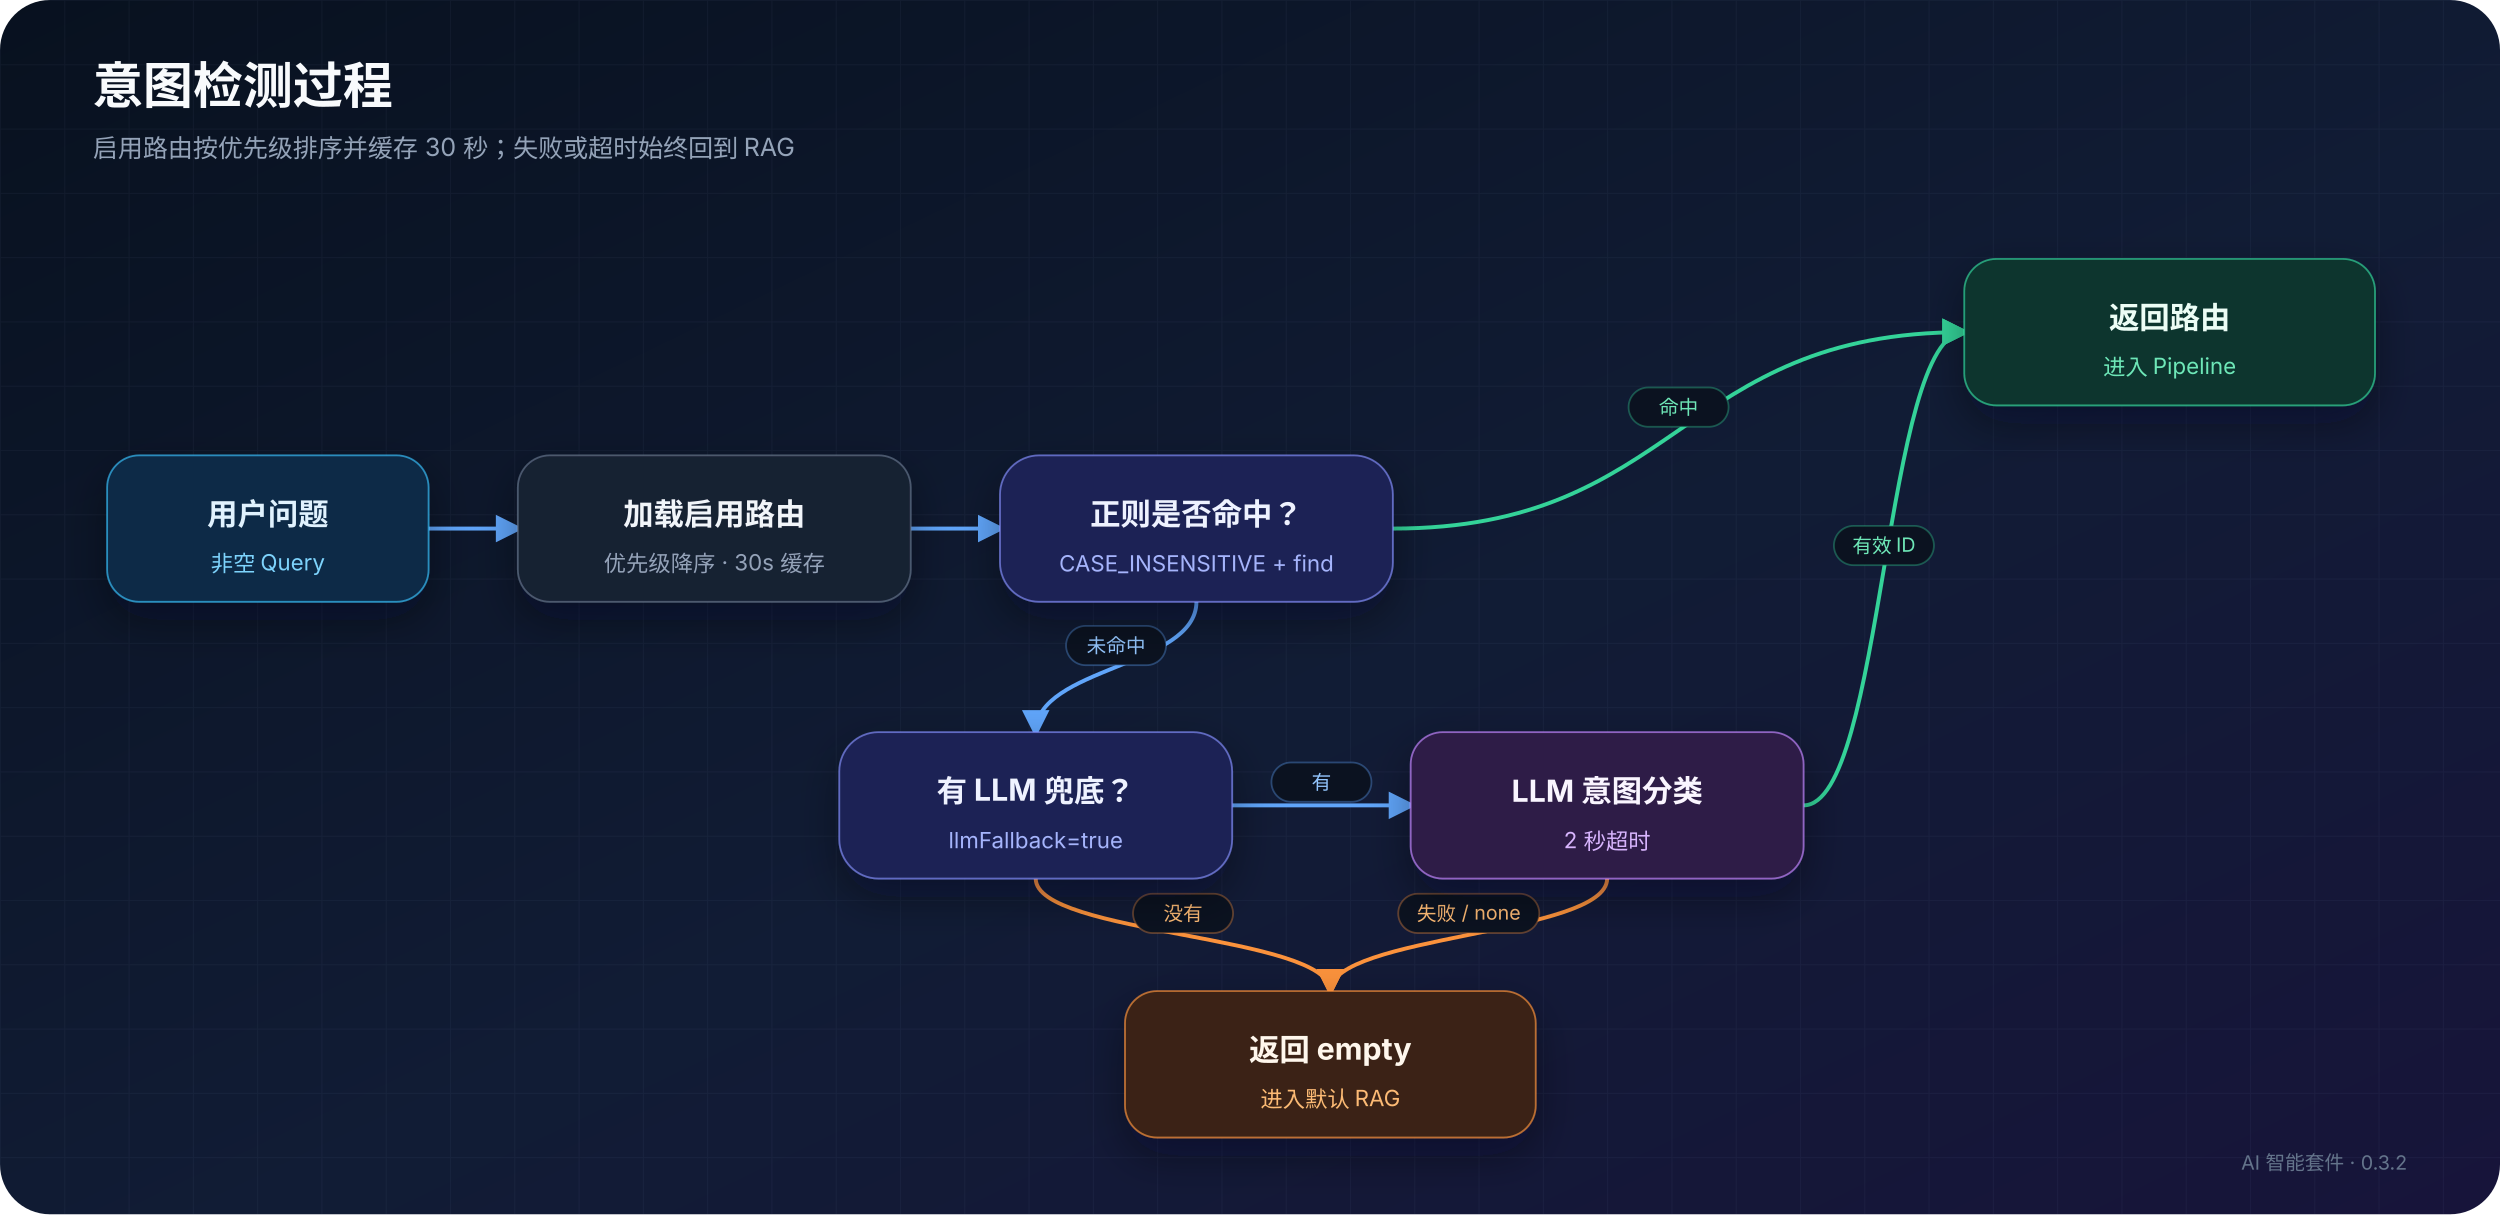
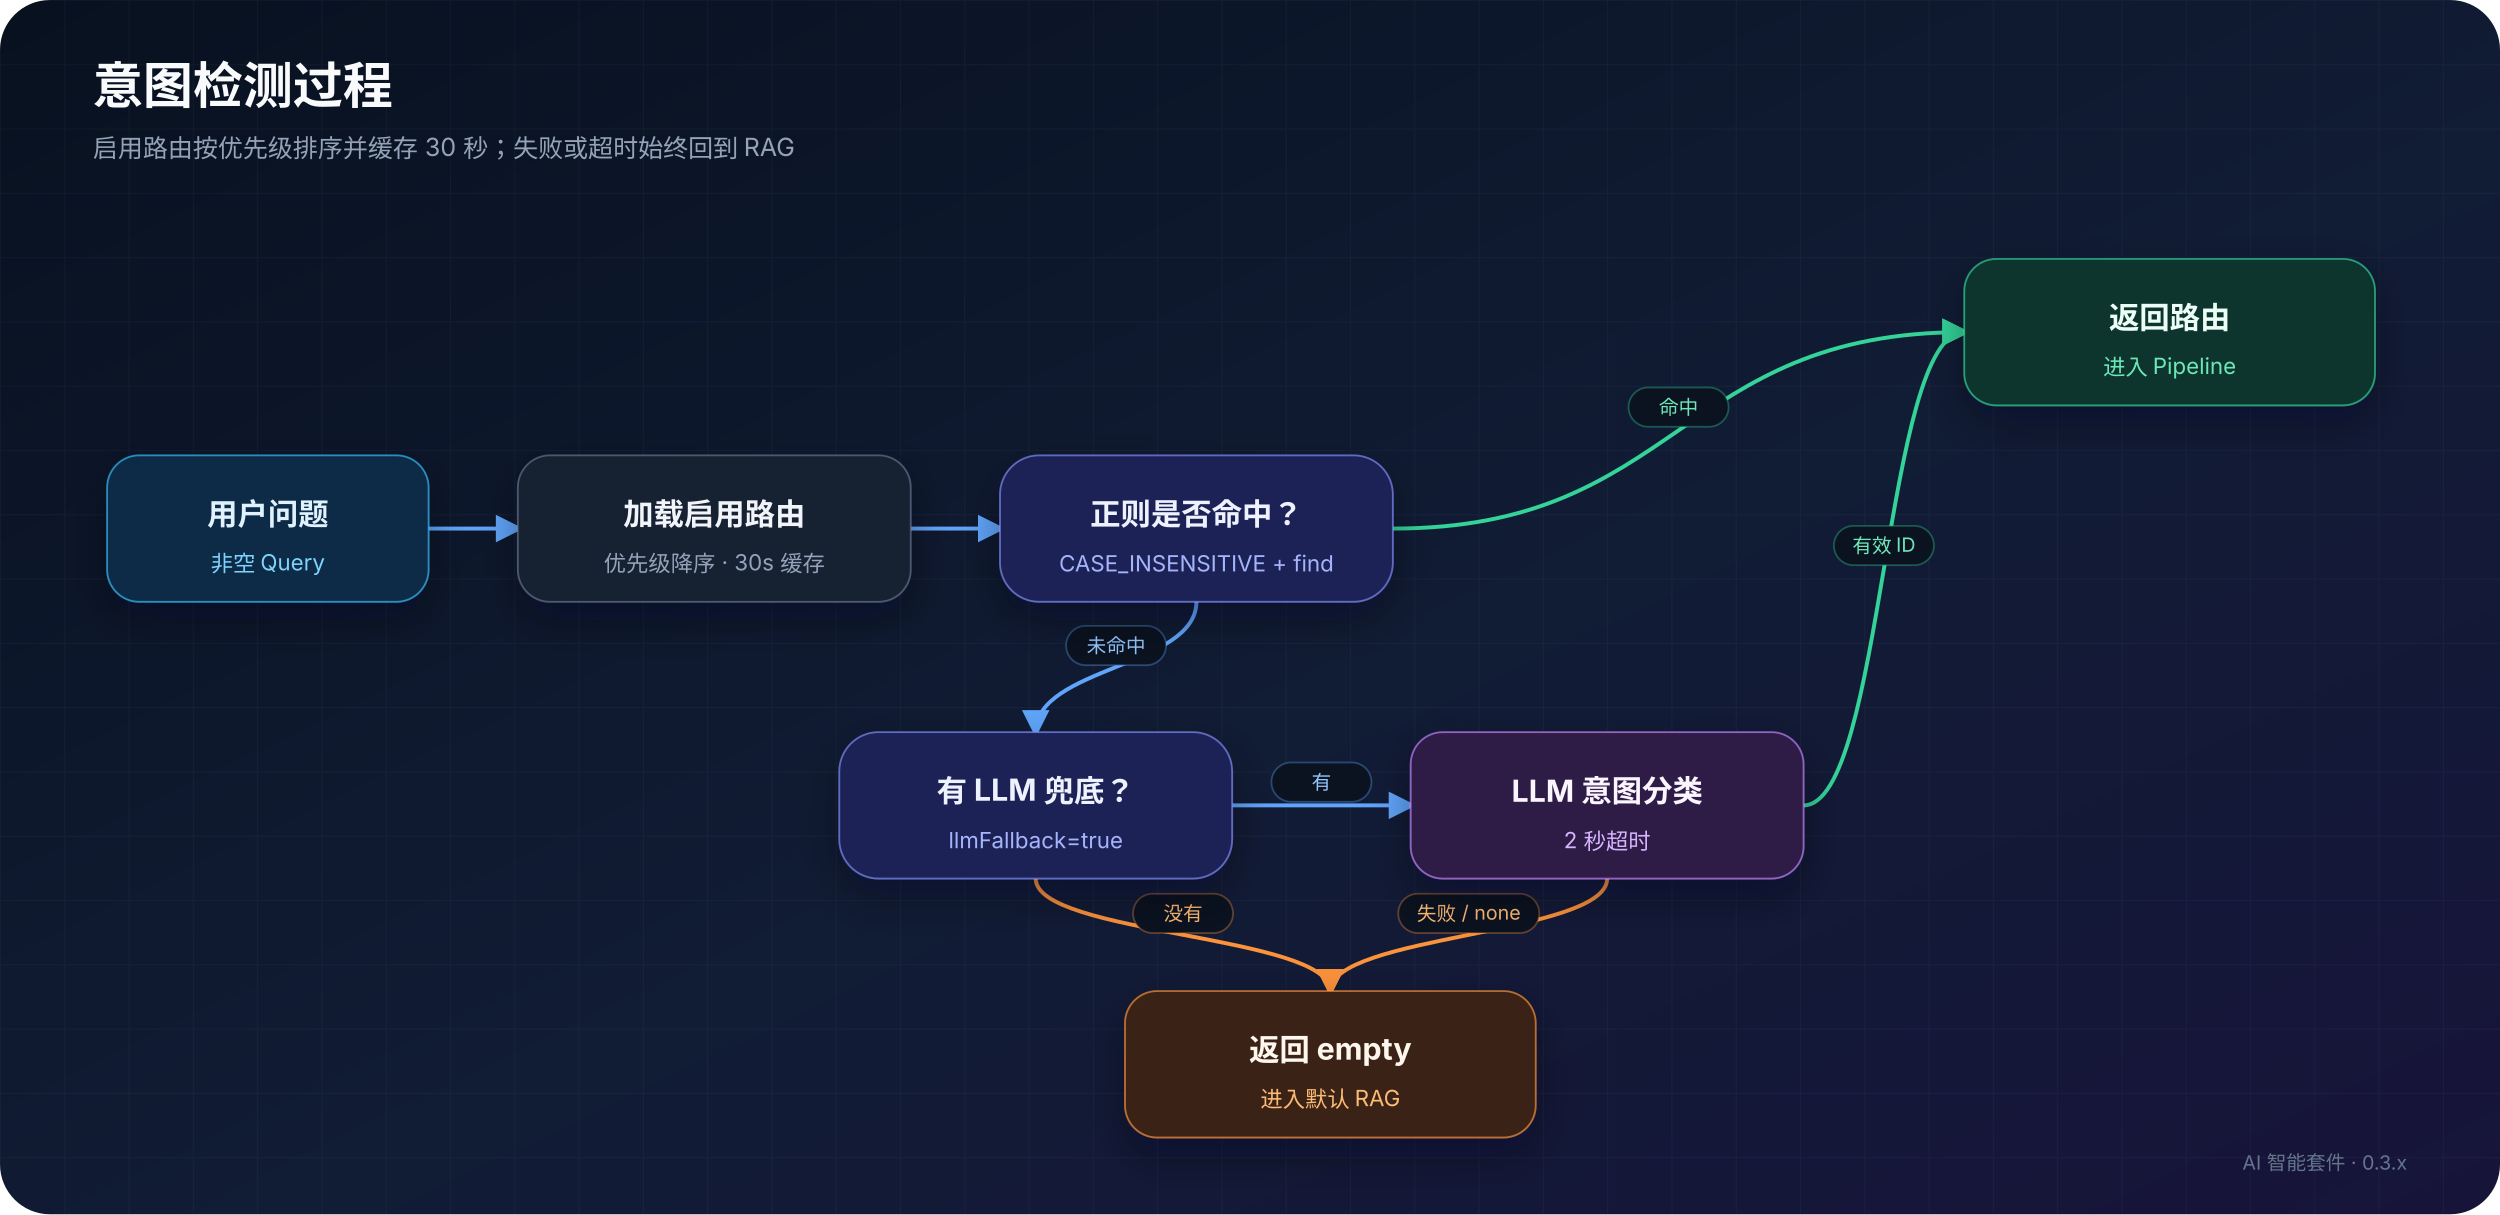
<svg xmlns="http://www.w3.org/2000/svg" width="1400" height="680" viewBox="0 0 1400 680" fill="none" role="img" aria-labelledby="diagram-title diagram-desc" preserveAspectRatio="xMidYMid meet">
  <defs>
    <linearGradient id="bg" x1="0" y1="0" x2="1" y2="1">
      <stop stop-color="#08111F" />
      <stop offset=".55" stop-color="#111C35" />
      <stop offset="1" stop-color="#17143A" />
    </linearGradient>
    <pattern id="grid" width="36" height="36" patternUnits="userSpaceOnUse">
      <path d="M36 0H0V36" fill="none" stroke="#C7D2FE" stroke-opacity=".045" />
    </pattern>
    <filter id="shadow" x="-25%" y="-30%" width="150%" height="170%">
      <feDropShadow dx="0" dy="10" stdDeviation="12" flood-color="#020617" flood-opacity=".38" />
    </filter>
    <marker id="arrow" viewBox="0 0 10 10" refX="8" refY="5" markerWidth="7" markerHeight="7" orient="auto">
      <path d="M0 0L10 5L0 10Z" fill="#60A5FA" />
    </marker>
    <marker id="arrowGreen" viewBox="0 0 10 10" refX="8" refY="5" markerWidth="7" markerHeight="7" orient="auto">
      <path d="M0 0L10 5L0 10Z" fill="#34D399" />
    </marker>
    <marker id="arrowOrange" viewBox="0 0 10 10" refX="8" refY="5" markerWidth="7" markerHeight="7" orient="auto">
      <path d="M0 0L10 5L0 10Z" fill="#FB923C" />
    </marker>
  </defs>
  <rect width="1400" height="680" rx="28" fill="url(#bg)" />
  <rect width="1400" height="680" rx="28" fill="url(#grid)" />
  <text x="52" y="58" fill="#F8FAFC" font-family="Inter, PingFang SC, Microsoft YaHei, sans-serif" font-size="28" font-weight="760">意图检测过程</text>
  <text x="52" y="88" fill="#94A3B8" font-family="Inter, PingFang SC, Microsoft YaHei, sans-serif" font-size="14">启用路由按优先级排序并缓存 30 秒；失败或超时始终回到 RAG</text>
  <path d="M240 296 C265 296,265 296,290 296" stroke="#60A5FA" stroke-width="2.2" fill="none" marker-end="url(#arrow)" />
  <path d="M510 296 C535 296,535 296,560 296" stroke="#60A5FA" stroke-width="2.2" fill="none" marker-end="url(#arrow)" />
  <path d="M780 296 C940 296,940 186,1100 186" stroke="#34D399" stroke-width="2.2" fill="none" marker-end="url(#arrowGreen)" />
  <rect x="912" y="217" width="56" height="22" rx="11" fill="#0B1220" stroke="#34D399" stroke-opacity=".35" />
  <text x="940" y="232" text-anchor="middle" fill="#6EE7B7" font-family="Inter, PingFang SC, sans-serif" font-size="11">命中</text>
  <path d="M670 337 C670 373.5,580 373.5,580 410" stroke="#60A5FA" stroke-width="2.2" fill="none" marker-end="url(#arrow)" />
  <rect x="597" y="350.5" width="56" height="22" rx="11" fill="#0B1220" stroke="#60A5FA" stroke-opacity=".35" />
  <text x="625" y="365.5" text-anchor="middle" fill="#93C5FD" font-family="Inter, PingFang SC, sans-serif" font-size="11">未命中</text>
  <path d="M690 451 C740 451,740 451,790 451" stroke="#60A5FA" stroke-width="2.2" fill="none" marker-end="url(#arrow)" />
  <rect x="712" y="427" width="56" height="22" rx="11" fill="#0B1220" stroke="#60A5FA" stroke-opacity=".35" />
  <text x="740" y="442" text-anchor="middle" fill="#93C5FD" font-family="Inter, PingFang SC, sans-serif" font-size="11">有</text>
  <path d="M580 492 C580 523.5,745 523.5,745 555" stroke="#FB923C" stroke-width="2.2" fill="none" marker-end="url(#arrowOrange)" />
  <rect x="634.5" y="500.5" width="56" height="22" rx="11" fill="#0B1220" stroke="#FB923C" stroke-opacity=".35" />
  <text x="662.5" y="515.5" text-anchor="middle" fill="#FDBA74" font-family="Inter, PingFang SC, sans-serif" font-size="11">没有</text>
  <path d="M1010 451 C1055 451,1055 186,1100 186" stroke="#34D399" stroke-width="2.2" fill="none" marker-end="url(#arrowGreen)" />
  <rect x="1027" y="294.5" width="56" height="22" rx="11" fill="#0B1220" stroke="#34D399" stroke-opacity=".35" />
  <text x="1055" y="309.5" text-anchor="middle" fill="#6EE7B7" font-family="Inter, PingFang SC, sans-serif" font-size="11">有效 ID</text>
  <path d="M900 492 C900 523.5,745 523.5,745 555" stroke="#FB923C" stroke-width="2.2" fill="none" marker-end="url(#arrowOrange)" />
  <rect x="783" y="500.5" width="79" height="22" rx="11" fill="#0B1220" stroke="#FB923C" stroke-opacity=".35" />
  <text x="822.5" y="515.5" text-anchor="middle" fill="#FDBA74" font-family="Inter, PingFang SC, sans-serif" font-size="11">失败 / none</text>
  <g filter="url(#shadow)">
    <rect x="60" y="255" width="180" height="82" rx="18" fill="#0D2A47" stroke="#38BDF8" stroke-opacity=".68" />
    <text x="150" y="294" text-anchor="middle" fill="#E0F2FE" font-family="Inter, PingFang SC, Microsoft YaHei, sans-serif" font-size="17" font-weight="720">用户问题</text>
    <text x="150" y="320" text-anchor="middle" fill="#7DD3FC" font-family="Inter, PingFang SC, Microsoft YaHei, sans-serif" font-size="12.5">非空 Query</text>
  </g>
  <g filter="url(#shadow)">
    <rect x="290" y="255" width="220" height="82" rx="18" fill="#172033" stroke="#64748B" stroke-opacity=".68" />
    <text x="400" y="294" text-anchor="middle" fill="#F1F5F9" font-family="Inter, PingFang SC, Microsoft YaHei, sans-serif" font-size="17" font-weight="720">加载启用路由</text>
    <text x="400" y="320" text-anchor="middle" fill="#94A3B8" font-family="Inter, PingFang SC, Microsoft YaHei, sans-serif" font-size="12.5">优先级降序 · 30s 缓存</text>
  </g>
  <g filter="url(#shadow)">
    <rect x="560" y="255" width="220" height="82" rx="22" fill="#1E2455" stroke="#818CF8" stroke-opacity=".68" />
    <text x="670" y="294" text-anchor="middle" fill="#EEF2FF" font-family="Inter, PingFang SC, Microsoft YaHei, sans-serif" font-size="17" font-weight="720">正则是否命中？</text>
    <text x="670" y="320" text-anchor="middle" fill="#A5B4FC" font-family="Inter, PingFang SC, Microsoft YaHei, sans-serif" font-size="12.5">CASE_INSENSITIVE + find</text>
  </g>
  <g filter="url(#shadow)">
    <rect x="1100" y="145" width="230" height="82" rx="18" fill="#0B352F" stroke="#34D399" stroke-opacity=".68" />
    <text x="1215" y="184" text-anchor="middle" fill="#ECFDF5" font-family="Inter, PingFang SC, Microsoft YaHei, sans-serif" font-size="17" font-weight="720">返回路由</text>
    <text x="1215" y="210" text-anchor="middle" fill="#6EE7B7" font-family="Inter, PingFang SC, Microsoft YaHei, sans-serif" font-size="12.5">进入 Pipeline</text>
  </g>
  <g filter="url(#shadow)">
    <rect x="470" y="410" width="220" height="82" rx="22" fill="#1E2455" stroke="#818CF8" stroke-opacity=".68" />
    <text x="580" y="449" text-anchor="middle" fill="#EEF2FF" font-family="Inter, PingFang SC, Microsoft YaHei, sans-serif" font-size="17" font-weight="720">有 LLM 兜底？</text>
    <text x="580" y="475" text-anchor="middle" fill="#A5B4FC" font-family="Inter, PingFang SC, Microsoft YaHei, sans-serif" font-size="12.5">llmFallback=true</text>
  </g>
  <g filter="url(#shadow)">
    <rect x="790" y="410" width="220" height="82" rx="18" fill="#2D1D46" stroke="#C084FC" stroke-opacity=".68" />
    <text x="900" y="449" text-anchor="middle" fill="#FAF5FF" font-family="Inter, PingFang SC, Microsoft YaHei, sans-serif" font-size="17" font-weight="720">LLM 意图分类</text>
    <text x="900" y="475" text-anchor="middle" fill="#D8B4FE" font-family="Inter, PingFang SC, Microsoft YaHei, sans-serif" font-size="12.5">2 秒超时</text>
  </g>
  <g filter="url(#shadow)">
    <rect x="630" y="555" width="230" height="82" rx="18" fill="#3A2416" stroke="#FB923C" stroke-opacity=".68" />
    <text x="745" y="594" text-anchor="middle" fill="#FFF7ED" font-family="Inter, PingFang SC, Microsoft YaHei, sans-serif" font-size="17" font-weight="720">返回 empty</text>
    <text x="745" y="620" text-anchor="middle" fill="#FDBA74" font-family="Inter, PingFang SC, Microsoft YaHei, sans-serif" font-size="12.5">进入默认 RAG</text>
  </g>
-   <text x="1348" y="655" text-anchor="end" fill="#64748B" font-family="Inter, PingFang SC, sans-serif" font-size="11">AI 智能套件 · 0.3.2</text>
+   <text x="1348" y="655" text-anchor="end" fill="#64748B" font-family="Inter, PingFang SC, sans-serif" font-size="11">AI 智能套件 · 0.3.x</text>
</svg>
